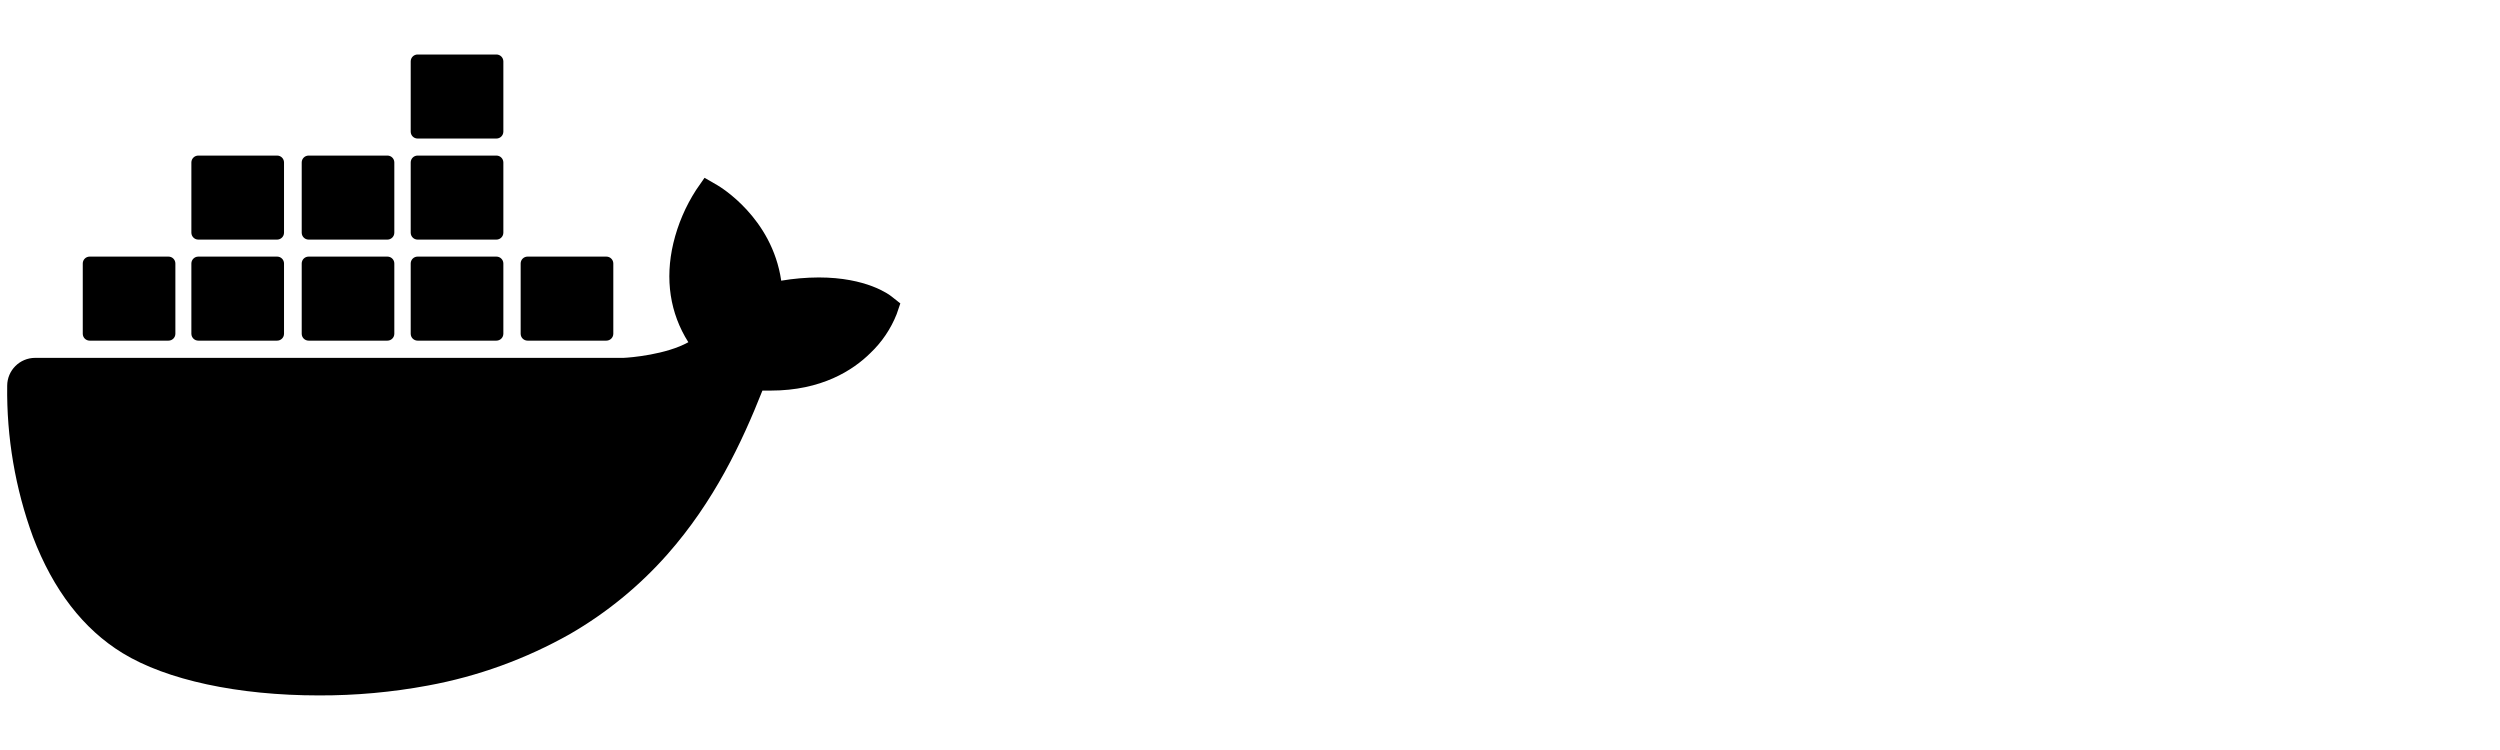
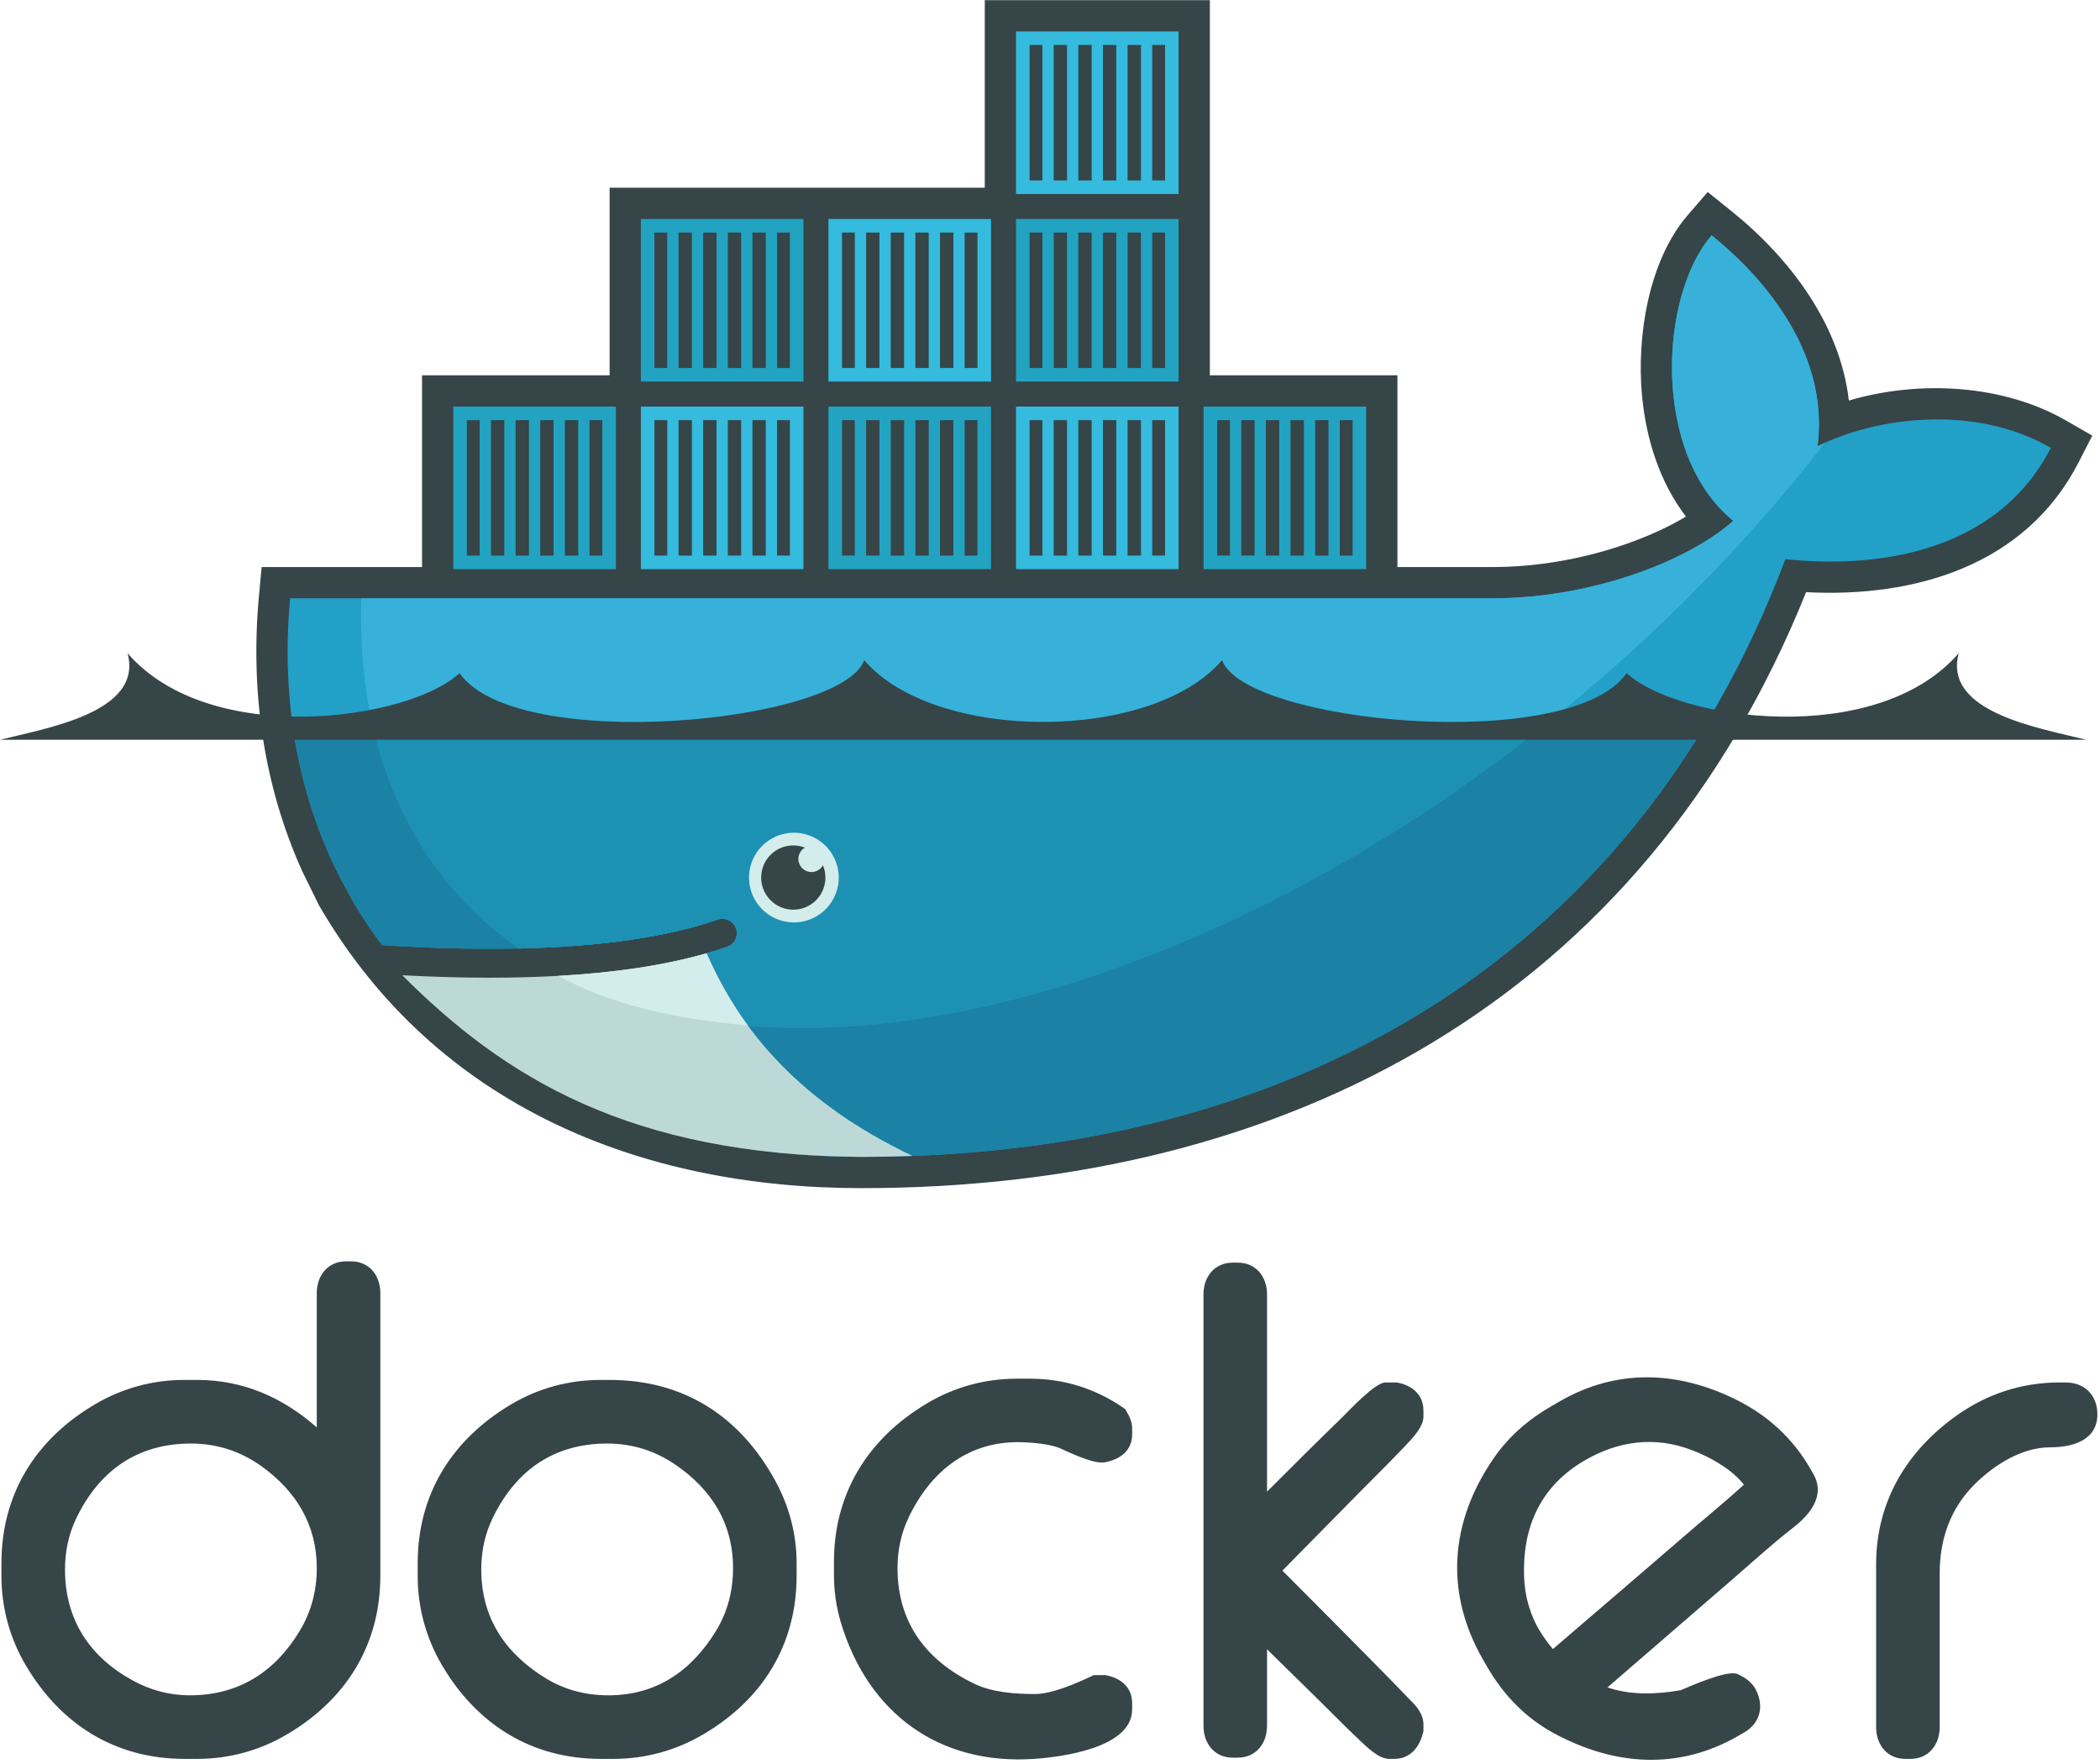
- <svg viewBox="-5.724 -43.601 2000 600">
-   <path d="m707.494 193.557c-1.938-1.539-20.029-15.199-58.181-15.199-10.074.044-20.127.908-30.061 2.584-7.384-50.612-49.228-75.288-51.104-76.395l-10.245-5.908-6.738 9.723c-8.438 13.061-14.598 27.459-18.214 42.582-6.831 28.891-2.677 56.027 11.999 79.226-17.722 9.876-46.151 12.307-51.904 12.522h-470.679c-12.294.017-22.27 9.952-22.337 22.245-.549 41.234 6.437 82.222 20.614 120.946 16.214 42.521 40.336 73.842 71.719 93.01 35.167 21.537 92.302 33.844 157.067 33.844 29.258.092 58.461-2.556 87.226-7.907 39.986-7.342 78.463-21.318 113.839-41.352 29.149-16.88 55.383-38.354 77.688-63.596 37.29-42.213 59.505-89.226 76.026-131.007h6.584c40.828 0 65.935-16.338 79.78-30.029 9.201-8.732 16.384-19.369 21.045-31.167l2.923-8.553z" />
-   <path d="m65.995 228.909h63.073c3.042 0 5.507-2.466 5.507-5.507v-56.182c.017-3.042-2.435-5.521-5.476-5.538-.01 0-.021 0-.031 0h-63.073c-3.042 0-5.507 2.466-5.507 5.507v.031 56.181c0 3.042 2.465 5.508 5.507 5.508z" />
-   <path d="m152.913 228.909h63.073c3.042 0 5.507-2.466 5.507-5.507v-56.182c.017-3.042-2.435-5.521-5.477-5.538-.01 0-.021 0-.031 0h-63.073c-3.059 0-5.538 2.479-5.538 5.538v56.181c.018 3.047 2.492 5.508 5.539 5.508" />
-   <path d="m241.153 228.909h63.073c3.042 0 5.507-2.466 5.507-5.507v-56.182c.017-3.042-2.435-5.521-5.477-5.538-.01 0-.021 0-.031 0h-63.073c-3.042 0-5.507 2.466-5.507 5.507v.031 56.181c.001 3.042 2.467 5.508 5.508 5.508z" />
-   <path d="m328.348 228.909h63.073c3.047 0 5.521-2.46 5.538-5.507v-56.182c0-3.059-2.479-5.538-5.538-5.538h-63.073c-3.042 0-5.507 2.466-5.507 5.507v.031 56.181c0 3.042 2.466 5.508 5.507 5.508z" />
-   <path d="m152.913 148.083h63.073c3.046-.017 5.507-2.492 5.507-5.538v-56.181c0-3.042-2.466-5.507-5.507-5.507h-63.073c-3.046 0-5.521 2.46-5.538 5.507v56.181c.017 3.052 2.486 5.521 5.538 5.538" />
-   <path d="m241.153 148.083h63.073c3.046-.017 5.507-2.492 5.507-5.538v-56.181c0-3.042-2.466-5.507-5.507-5.507h-63.073c-3.042 0-5.507 2.466-5.507 5.507v56.181c0 3.046 2.461 5.521 5.507 5.538" />
-   <path d="m328.348 148.083h63.073c3.052-.017 5.521-2.486 5.538-5.538v-56.181c-.017-3.047-2.491-5.507-5.538-5.507h-63.073c-3.042 0-5.507 2.466-5.507 5.507v56.181c0 3.046 2.461 5.521 5.507 5.538" />
-   <path d="m328.348 67.227h63.073c3.047 0 5.521-2.461 5.538-5.507v-56.213c-.017-3.047-2.491-5.507-5.538-5.507h-63.073c-3.042 0-5.507 2.465-5.507 5.507v56.212c0 3.042 2.466 5.508 5.507 5.508" />
-   <path d="m416.312 228.909h63.073c3.047 0 5.521-2.46 5.538-5.507v-56.182c0-3.059-2.479-5.538-5.538-5.538h-63.073c-3.041 0-5.507 2.466-5.507 5.507v.031 56.181c0 3.042 2.466 5.508 5.507 5.508" />
+ <svg xmlns="http://www.w3.org/2000/svg" width="2500" height="2100" viewBox="0 0 256 215">
+   <g fill="none" fill-rule="evenodd">
+     <path d="M38.617 173.984v-16.362c0-2.15 1.344-3.877 3.57-3.877h.616c2.225 0 3.563 1.729 3.563 3.877v34.447c0 8.4-4.15 15.084-11.382 19.342a21.374 21.374 0 0 1-10.945 2.985h-1.537c-8.402 0-15.077-4.153-19.342-11.38a21.314 21.314 0 0 1-2.984-10.947v-1.535c0-8.403 4.152-15.083 11.378-19.349a21.298 21.298 0 0 1 10.948-2.985h1.537c5.686 0 10.51 2.204 14.578 5.784zM7.924 191.3c0 6.068 2.941 10.63 8.258 13.54 2.15 1.176 4.484 1.808 6.937 1.808 5.956 0 10.374-2.81 13.421-7.857 1.417-2.348 2.077-4.917 2.077-7.648 0-5.26-2.49-9.365-6.729-12.414-2.57-1.848-5.463-2.775-8.618-2.775-6.492 0-11.164 3.28-13.968 9.106-.946 1.97-1.378 4.061-1.378 6.24zm65.324-23.1h1.074c8.978 0 15.806 4.355 20.133 12.192 1.73 3.135 2.656 6.557 2.656 10.142v1.535c0 8.4-4.142 15.093-11.385 19.343-3.353 1.967-7.057 2.984-10.943 2.984h-1.535c-8.402 0-15.079-4.153-19.342-11.38a21.316 21.316 0 0 1-2.987-10.947v-1.535c0-8.404 4.169-15.062 11.377-19.347 3.351-1.991 7.058-2.987 10.952-2.987zm-14.58 23.1c0 5.89 2.89 10.223 7.865 13.27 2.336 1.43 4.909 2.078 7.638 2.078 5.82 0 10.122-2.951 13.116-7.863 1.428-2.342 2.074-4.915 2.074-7.642 0-5.477-2.638-9.661-7.148-12.693-2.471-1.663-5.222-2.496-8.198-2.496-6.492 0-11.164 3.28-13.967 9.106-.948 1.97-1.38 4.061-1.38 6.24zm70.656-14.727c-1.17-.548-3.36-.73-4.624-.778-6.474-.244-11.158 3.402-13.906 9.113-.949 1.97-1.382 4.055-1.382 6.235 0 6.637 3.485 11.284 9.409 14.117 2.164 1.034 4.958 1.23 7.323 1.23 2.08 0 5.02-1.274 6.866-2.151l.32-.152h1.433l.158.032c1.762.367 3.092 1.484 3.092 3.38v.767c0 4.718-8.622 5.798-11.912 6.028-11.61.803-20.293-5.573-23.603-16.647-.575-1.923-.834-3.833-.834-5.837v-1.533c0-8.403 4.17-15.059 11.377-19.34 3.351-1.99 7.057-2.99 10.95-2.99h1.536c4.13 0 7.934 1.173 11.344 3.502l.28.194.177.292c.368.61.685 1.316.685 2.042v.767c0 1.978-1.48 3.042-3.266 3.386l-.148.026h-.458c-1.156 0-3.785-1.197-4.817-1.683zm25.134 5.247c3.01-3.014 6.03-6.022 9.085-8.986.851-.827 4.074-4.327 5.343-4.327h1.388l.158.033c1.768.367 3.092 1.486 3.092 3.386v.766c0 1.296-1.518 2.802-2.355 3.689-1.78 1.887-3.654 3.712-5.476 5.56l-9.362 9.504c4.031 4.04 8.058 8.083 12.056 12.154a313.304 313.304 0 0 1 3.301 3.396c.385.405.953.909 1.276 1.47.347.526.56 1.119.56 1.752v.8l-.045.185c-.435 1.768-1.557 3.194-3.516 3.194h-.617c-1.282 0-2.73-1.45-3.608-2.279-1.81-1.706-3.557-3.5-5.331-5.243l-5.949-5.84v9.334c0 2.15-1.346 3.878-3.569 3.878h-.61c-2.226 0-3.57-1.728-3.57-3.878v-52.596c0-2.15 1.345-3.87 3.57-3.87h.61c2.223 0 3.569 1.72 3.569 3.87v24.048zm96.577-13.313h.77c2.324 0 3.875 1.566 3.875 3.877 0 3.208-3.067 4.029-5.72 4.029-3.48 0-6.803 2.107-9.202 4.47-2.991 2.949-4.3 6.726-4.3 10.878v18.759c0 2.15-1.343 3.876-3.57 3.876h-.612c-2.227 0-3.569-1.725-3.569-3.876v-19.836c0-7.617 3.708-13.835 9.89-18.196 3.691-2.605 7.919-3.98 12.438-3.98zm-55.074 37.176c2.82.985 6.035.844 8.928.34 1.48-.629 5.264-2.28 6.656-2.038l.217.037.2.098c.85.412 1.661.995 2.095 1.86 1.014 2.027.527 4.065-1.465 5.216l-.663.383c-7.35 4.242-15.168 3.654-22.495-.308-3.503-1.894-6.183-4.705-8.16-8.132l-.462-.801c-4.719-8.172-4.082-16.768 1.24-24.539 1.837-2.686 4.238-4.761 7.045-6.384l1.062-.613c6.922-3.996 14.341-3.722 21.45-.215 3.823 1.886 6.92 4.697 9.054 8.394l.384.666c1.55 2.686-.458 5.026-2.531 6.626-2.406 1.856-4.835 4.09-7.141 6.08-5.142 4.439-10.276 8.888-15.414 13.33zm-6.655-4.674c5.75-4.93 11.502-9.865 17.237-14.816 1.96-1.69 4.109-3.444 6.053-5.221-1.56-1.966-4.166-3.383-6.38-4.228-4.47-1.703-8.877-1.131-12.976 1.235-5.365 3.098-7.65 8.031-7.45 14.17.08 2.418.73 4.748 2.013 6.805.452.725.957 1.406 1.503 2.055zM147.488 45.732h22.866v23.375h11.561c5.34 0 10.831-.951 15.887-2.664 2.485-.843 5.273-2.015 7.724-3.49-3.228-4.214-4.876-9.535-5.36-14.78-.66-7.135.78-16.421 5.608-22.005l2.404-2.78 2.864 2.303c7.211 5.793 13.276 13.889 14.345 23.118 8.683-2.554 18.878-1.95 26.531 2.467l3.14 1.812-1.652 3.226C246.933 68.946 233.4 72.86 220.17 72.167c-19.797 49.309-62.898 72.653-115.157 72.653-27 0-51.77-10.093-65.876-34.047l-.231-.39-2.055-4.182c-4.768-10.544-6.352-22.095-5.278-33.637l.323-3.457H51.45V45.732h22.865V22.866h45.733V0h27.44v45.732" fill="#364548" />
+     <path d="M221.57 54.38c1.533-11.916-7.384-21.275-12.914-25.719-6.373 7.368-7.363 26.678 2.635 34.808-5.58 4.956-17.337 9.448-29.376 9.448H35.37c-1.17 12.567 1.036 24.14 6.075 34.045l1.667 3.05a56.536 56.536 0 0 0 3.455 5.184c6.025.387 11.58.52 16.662.408h.002c9.987-.22 18.136-1.4 24.312-3.54a1.761 1.761 0 0 1 1.153 3.326c-.822.286-1.678.552-2.562.805h-.003c-4.863 1.389-10.078 2.323-16.806 2.738.4.007-.416.06-.418.06-.229.015-.517.048-.747.06-2.648.149-5.506.18-8.428.18-3.196 0-6.343-.06-9.862-.24l-.09.06c12.21 13.724 31.302 21.955 55.234 21.955 50.648 0 93.608-22.452 112.632-72.857 13.496 1.385 26.467-2.057 32.367-13.575-9.398-5.423-21.484-3.694-28.443-.196" fill="#22A0C8" />
+     <path d="M221.57 54.38c1.533-11.916-7.384-21.275-12.914-25.719-6.373 7.368-7.363 26.678 2.635 34.808-5.58 4.956-17.337 9.448-29.376 9.448H44.048c-.598 19.246 6.544 33.855 19.18 42.687h.003c9.987-.22 18.136-1.4 24.312-3.54a1.761 1.761 0 0 1 1.153 3.326c-.822.286-1.678.552-2.562.805h-.003c-4.863 1.389-10.526 2.443-17.254 2.858-.002 0-.163-.155-.165-.155 17.237 8.842 42.23 8.81 70.885-2.197 32.13-12.344 62.029-35.86 82.89-62.757-.314.142-.62.287-.917.436" fill="#37B1D9" />
+     <path d="M35.645 88.186c.91 6.732 2.88 13.035 5.8 18.776l1.667 3.05a56.432 56.432 0 0 0 3.455 5.184c6.026.387 11.581.52 16.664.408 9.987-.22 18.136-1.4 24.312-3.54a1.761 1.761 0 0 1 1.153 3.326c-.822.286-1.678.552-2.562.805h-.003c-4.863 1.389-10.496 2.383-17.224 2.799-.231.014-.634.017-.867.03-2.646.148-5.475.239-8.398.239-3.195 0-6.463-.061-9.98-.24 12.21 13.724 31.42 21.985 55.352 21.985 43.36 0 81.084-16.458 102.979-52.822H35.645" fill="#1B81A5" />
+     <path d="M45.367 88.186c2.592 11.82 8.821 21.099 17.864 27.418 9.987-.22 18.136-1.4 24.312-3.54a1.761 1.761 0 0 1 1.153 3.326c-.822.286-1.678.552-2.562.805h-.003c-4.863 1.389-10.615 2.383-17.344 2.799 17.236 8.84 42.157 8.713 70.81-2.293 17.334-6.66 34.017-16.574 48.984-28.515H45.367" fill="#1D91B4" />
+     <path d="M55.26 49.543h19.818v19.818H55.26V49.543zm1.651 1.652h1.564V67.71h-1.564V51.195zm2.94 0h1.627V67.71h-1.626V51.195zm3.002 0h1.627V67.71h-1.627V51.195zm3.004 0h1.626V67.71h-1.626V51.195zm3.003 0h1.626V67.71H68.86V51.195zm3.002 0h1.565V67.71h-1.565V51.195zM78.126 26.677h19.819v19.817h-19.82V26.677zm1.652 1.652h1.563v16.514h-1.563V28.329zm2.94 0h1.626v16.514h-1.625V28.329zm3.002 0h1.626v16.514H85.72V28.329zm3.003 0h1.626v16.514h-1.626V28.329zm3.003 0h1.627v16.514h-1.627V28.329zm3.002 0h1.566v16.514h-1.566V28.329z" fill="#23A3C2" />
+     <path d="M78.126 49.543h19.819v19.818h-19.82V49.543zm1.652 1.652h1.563V67.71h-1.563V51.195zm2.94 0h1.626V67.71h-1.625V51.195zm3.002 0h1.626V67.71H85.72V51.195zm3.003 0h1.626V67.71h-1.626V51.195zm3.003 0h1.627V67.71h-1.627V51.195zm3.002 0h1.566V67.71h-1.566V51.195z" fill="#34BBDE" />
+     <path d="M100.993 49.543h19.818v19.818h-19.818V49.543zm1.651 1.652h1.563V67.71h-1.563V51.195zm2.94 0h1.626V67.71h-1.626V51.195zm3.003 0h1.626V67.71h-1.626V51.195zm3.003 0h1.626V67.71h-1.626V51.195zm3.002 0h1.628V67.71h-1.628V51.195zm3.003 0h1.564V67.71h-1.564V51.195z" fill="#23A3C2" />
+     <path d="M100.993 26.677h19.818v19.817h-19.818V26.677zm1.651 1.652h1.563v16.514h-1.563V28.329zm2.94 0h1.626v16.514h-1.626V28.329zm3.003 0h1.626v16.514h-1.626V28.329zm3.003 0h1.626v16.514h-1.626V28.329zm3.002 0h1.628v16.514h-1.628V28.329zm3.003 0h1.564v16.514h-1.564V28.329zM123.859 49.543h19.818v19.818h-19.818V49.543zm1.652 1.652h1.563V67.71h-1.563V51.195zm2.94 0h1.626V67.71h-1.626V51.195zm3.002 0h1.626V67.71h-1.626V51.195zm3.003 0h1.627V67.71h-1.627V51.195zm3.003 0h1.627V67.71h-1.627V51.195zm3.003 0h1.564V67.71h-1.564V51.195z" fill="#34BBDE" />
+     <path d="M123.859 26.677h19.818v19.817h-19.818V26.677zm1.652 1.652h1.563v16.514h-1.563V28.329zm2.94 0h1.626v16.514h-1.626V28.329zm3.002 0h1.626v16.514h-1.626V28.329zm3.003 0h1.627v16.514h-1.627V28.329zm3.003 0h1.627v16.514h-1.627V28.329zm3.003 0h1.564v16.514h-1.564V28.329z" fill="#23A3C2" />
+     <path d="M123.859 3.81h19.818V23.63h-19.818V3.81zm1.652 1.651h1.563v16.516h-1.563V5.46zm2.94 0h1.626v16.516h-1.626V5.46zm3.002 0h1.626v16.516h-1.626V5.46zm3.003 0h1.627v16.516h-1.627V5.46zm3.003 0h1.627v16.516h-1.627V5.46zm3.003 0h1.564v16.516h-1.564V5.46z" fill="#34BBDE" />
+     <path d="M146.725 49.543h19.818v19.818h-19.818V49.543zm1.65 1.652h1.565V67.71h-1.564V51.195zm2.94 0h1.627V67.71h-1.626V51.195zm3.004 0h1.627V67.71h-1.627V51.195zm3.002 0h1.627V67.71h-1.627V51.195zm3.004 0h1.626V67.71h-1.626V51.195zm3.002 0h1.564V67.71h-1.564V51.195z" fill="#23A3C2" />
+     <path d="M96.704 101.492a5.468 5.468 0 1 1-.002 10.935 5.468 5.468 0 0 1 .002-10.935" fill="#D3ECEC" />
+     <path d="M96.704 103.043c.5 0 .977.094 1.417.265a1.598 1.598 0 0 0 .798 2.98c.605 0 1.13-.335 1.402-.831a3.915 3.915 0 1 1-3.617-2.414M0 90.162h254.327c-5.537-1.404-17.52-3.302-15.544-10.56-10.07 11.652-34.353 8.175-40.482 2.43-6.824 9.898-46.554 6.135-49.325-1.576-8.556 10.041-35.067 10.041-43.623 0-2.773 7.711-42.502 11.474-49.327 1.575-6.128 5.746-30.41 9.223-40.48-2.428C17.522 86.86 5.539 88.758 0 90.163" fill="#364548" />
+     <path d="M111.237 140.89c-13.54-6.425-20.971-15.16-25.106-24.694-5.03 1.435-11.075 2.353-18.1 2.747-2.646.148-5.43.224-8.35.224-3.368 0-6.917-.1-10.643-.297 12.417 12.41 27.692 21.964 55.976 22.138 2.088 0 4.16-.04 6.223-.118" fill="#BDD9D7" />
+     <path d="M91.16 124.994c-1.873-2.543-3.69-5.739-5.026-8.8-5.03 1.437-11.077 2.355-18.103 2.75 4.826 2.619 11.727 5.046 23.13 6.05" fill="#D3ECEC" />
+   </g>
</svg>
